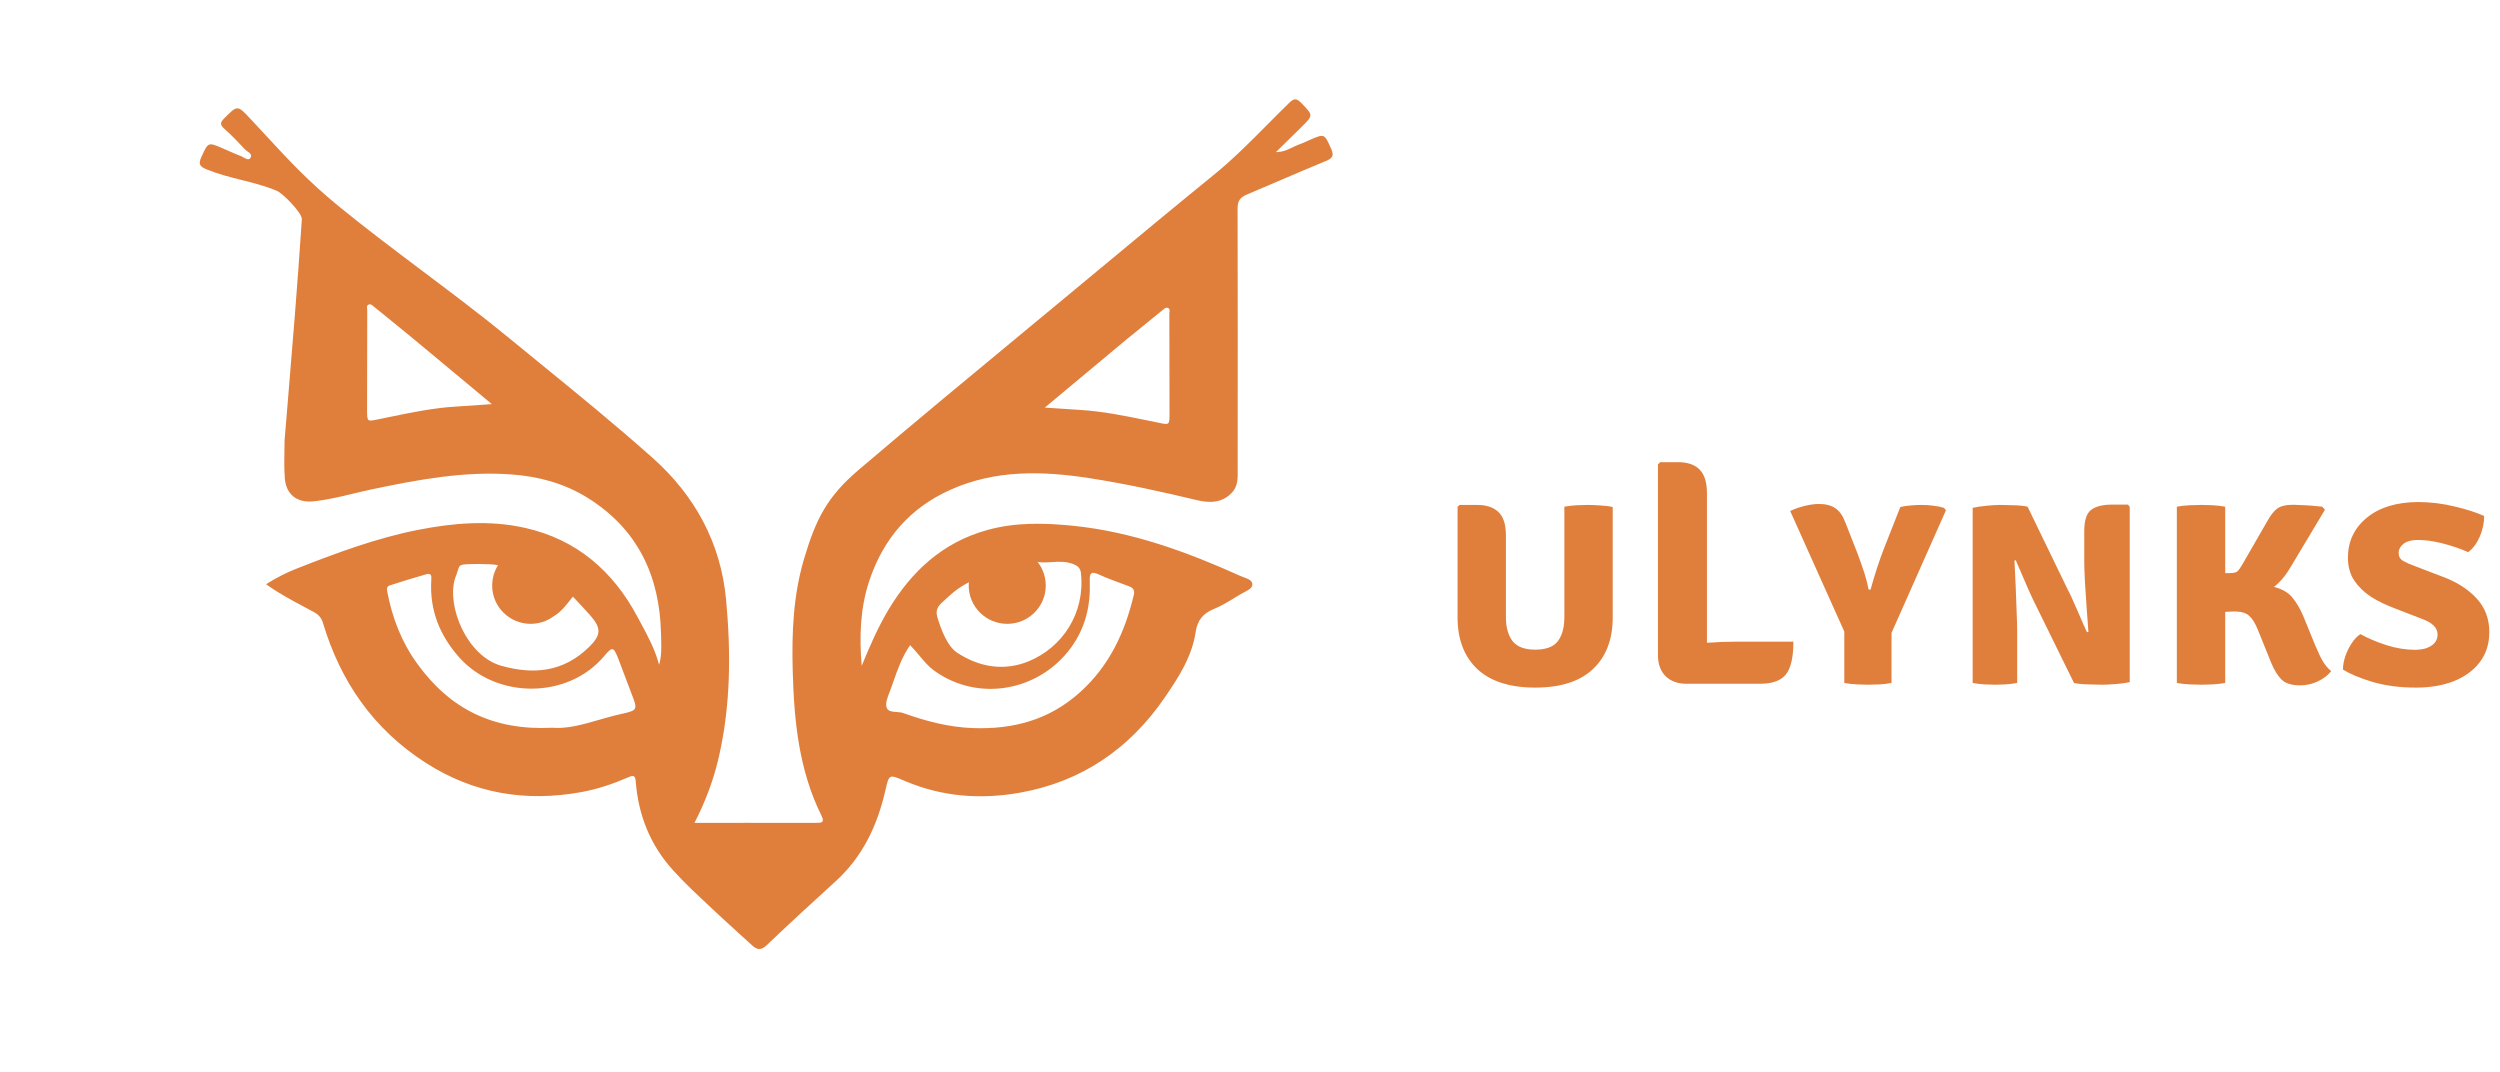
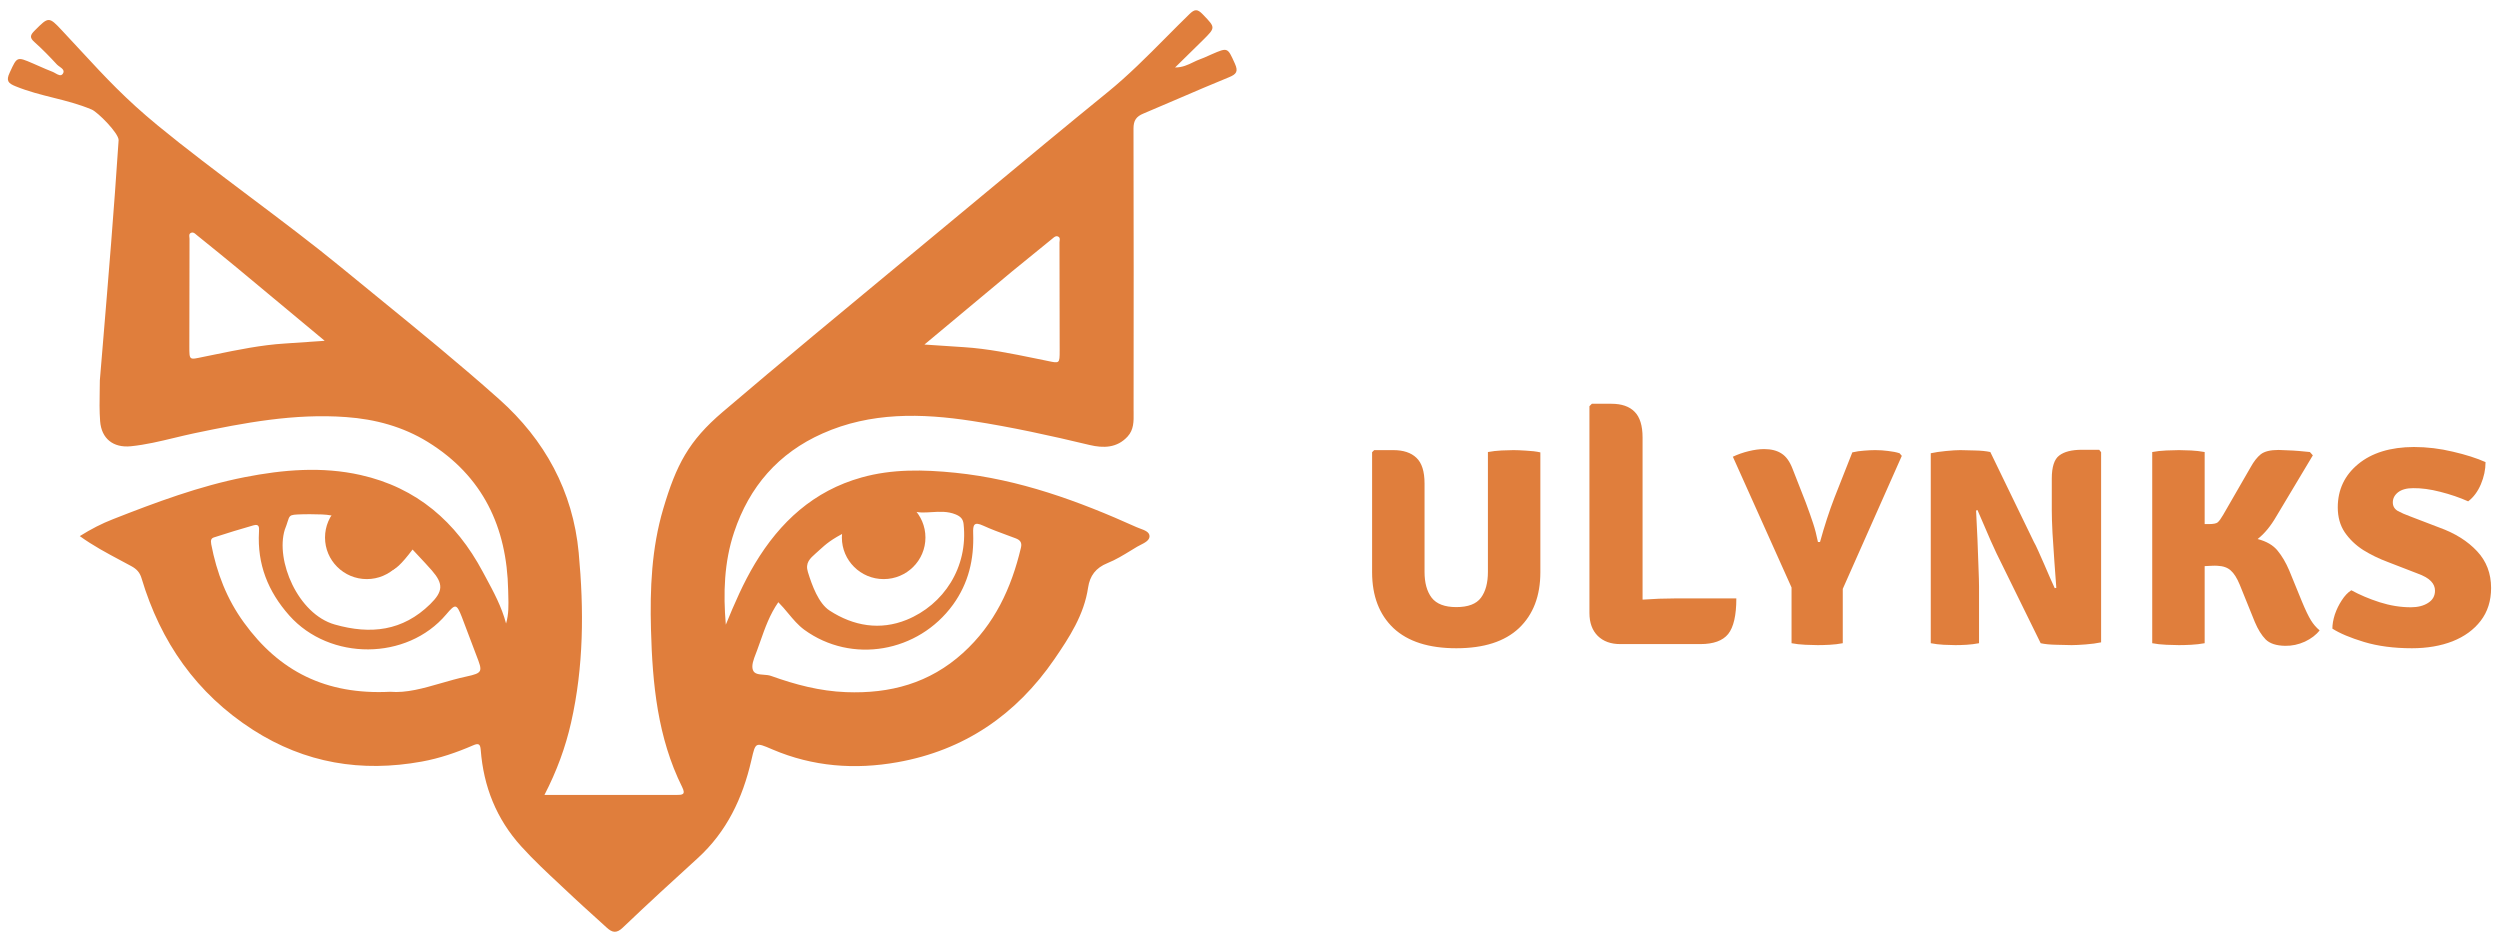
- <svg xmlns="http://www.w3.org/2000/svg" width="399" height="171" viewBox="0 0 399 171" fill="none">
-   <path fill-rule="evenodd" clip-rule="evenodd" d="M137.527 106.273C138.802 103.152 140.116 100.123 141.819 97.281C145.494 91.158 150.47 86.569 157.511 84.608C162.031 83.34 166.631 83.447 171.271 83.914C180.7 84.875 189.431 88.076 197.961 91.919C198.125 91.994 198.312 92.063 198.504 92.133C199.16 92.374 199.869 92.633 199.879 93.253C199.879 93.865 199.181 94.219 198.538 94.544L198.537 94.545C198.368 94.63 198.203 94.714 198.055 94.8C197.75 94.982 197.447 95.167 197.143 95.353C196.017 96.041 194.887 96.732 193.683 97.215C191.966 97.909 191.094 99.083 190.839 100.804C190.249 104.819 188.077 108.141 185.864 111.369C180.271 119.507 172.626 124.764 162.782 126.512C156.518 127.632 150.336 127.165 144.421 124.644L144.303 124.593C143.099 124.078 142.499 123.821 142.126 124.01C141.755 124.197 141.609 124.827 141.319 126.083V126.083L141.269 126.298C139.995 131.794 137.675 136.73 133.397 140.626C129.681 144.001 125.993 147.39 122.372 150.845C121.433 151.752 120.803 151.579 119.998 150.845C119.334 150.235 118.663 149.629 117.992 149.023L117.992 149.022L117.991 149.022L117.991 149.022C117.049 148.171 116.107 147.321 115.183 146.456C114.541 145.847 113.893 145.243 113.246 144.64C111.255 142.784 109.263 140.928 107.431 138.905C103.756 134.849 101.879 130.087 101.463 124.71C101.396 123.83 101.154 123.67 100.336 124.03C97.909 125.084 95.414 125.938 92.785 126.418C83.906 128.032 75.618 126.658 67.973 121.762C59.631 116.412 54.361 108.821 51.557 99.456C51.302 98.589 50.833 98.082 50.042 97.655C49.53 97.376 49.014 97.101 48.497 96.826L48.496 96.825L48.495 96.825C46.468 95.745 44.419 94.653 42.464 93.239C44.127 92.199 45.71 91.385 47.359 90.745C53.676 88.263 60.033 85.889 66.713 84.568C72.372 83.46 78.086 82.967 83.786 84.248C92.048 86.102 97.842 91.145 101.744 98.456C101.891 98.729 102.038 99.002 102.186 99.275C103.364 101.455 104.548 103.646 105.191 106.1C105.597 104.721 105.558 103.343 105.519 101.98V101.979C105.512 101.72 105.504 101.462 105.5 101.204C105.312 91.932 101.798 84.408 93.684 79.391C90.009 77.124 85.932 76.03 81.653 75.723C74.049 75.162 66.659 76.563 59.282 78.111C58.312 78.316 57.347 78.548 56.382 78.78C54.266 79.289 52.148 79.799 49.975 80.018C47.386 80.272 45.643 78.898 45.455 76.31C45.344 74.819 45.369 73.322 45.395 71.822C45.403 71.321 45.411 70.82 45.415 70.32C45.562 68.547 45.706 66.817 45.848 65.117C46.709 54.779 47.475 45.594 48.178 34.967C48.178 33.926 45.093 30.833 44.221 30.472C42.319 29.669 40.427 29.196 38.53 28.721C36.708 28.264 34.882 27.807 33.035 27.055C31.936 26.615 31.587 26.242 32.137 25.068L32.224 24.879C32.722 23.794 32.975 23.244 33.382 23.086C33.799 22.924 34.378 23.173 35.551 23.678L35.557 23.68C35.864 23.812 36.17 23.947 36.478 24.083C37.138 24.374 37.799 24.666 38.467 24.921C38.592 24.969 38.728 25.047 38.867 25.128C39.269 25.359 39.701 25.607 39.969 25.201C40.287 24.727 39.871 24.429 39.48 24.149C39.343 24.051 39.209 23.954 39.111 23.854C38.051 22.706 36.965 21.586 35.798 20.545C35.047 19.891 35.168 19.505 35.812 18.864L35.889 18.786C37.852 16.821 37.916 16.757 39.849 18.837C40.808 19.86 41.692 20.816 42.533 21.724C46.278 25.772 49.162 28.889 53.97 32.844C57.974 36.139 62.725 39.715 67.476 43.291C72.228 46.866 76.979 50.442 80.983 53.737C82.749 55.188 84.521 56.632 86.293 58.077C92.328 62.996 98.366 67.918 104.172 73.094C110.878 79.058 115.035 86.636 115.88 95.681C116.658 104.059 116.632 112.424 114.754 120.695C113.936 124.31 112.662 127.792 110.838 131.328H113.305C115.18 131.328 117.054 131.326 118.928 131.324H118.953C122.715 131.322 126.476 131.319 130.231 131.328C131.13 131.328 131.666 131.301 131.103 130.167C127.482 122.869 126.731 114.985 126.516 107.007C126.355 100.99 126.597 95.027 128.327 89.197C130.231 82.767 132.056 79.234 137.072 74.965C145.413 67.849 155.502 59.5 164.242 52.267C165.088 51.568 165.921 50.879 166.738 50.202C169.614 47.825 172.483 45.441 175.352 43.058L175.355 43.056C181.439 38.002 187.523 32.948 193.656 27.963C196.735 25.467 199.512 22.67 202.29 19.87C203.432 18.719 204.575 17.567 205.74 16.436C206.518 15.676 206.92 15.649 207.685 16.436L207.802 16.558C208.694 17.482 209.141 17.945 209.137 18.404C209.133 18.865 208.673 19.322 207.752 20.238C206.598 21.386 205.434 22.522 204.138 23.788L203.634 24.28C204.718 24.28 205.534 23.886 206.31 23.509C206.658 23.341 206.997 23.177 207.35 23.053C207.734 22.92 208.106 22.751 208.479 22.582C208.665 22.497 208.852 22.413 209.039 22.333L209.063 22.322C210.217 21.823 210.792 21.574 211.207 21.735C211.62 21.895 211.874 22.46 212.38 23.587L212.446 23.733C212.955 24.867 212.674 25.268 211.561 25.721C209.049 26.744 206.562 27.814 204.075 28.884L204.075 28.884C202.378 29.614 200.683 30.343 198.981 31.058C197.921 31.498 197.519 32.072 197.519 33.272C197.559 47.05 197.545 60.828 197.532 74.619V74.629C197.532 74.79 197.534 74.952 197.536 75.115C197.553 76.34 197.57 77.59 196.646 78.591C195.091 80.285 193.079 80.312 191.067 79.832C185.34 78.458 179.573 77.19 173.766 76.296C166.323 75.149 158.852 74.976 151.757 78.138C145.266 81.019 140.988 85.955 138.748 92.666C137.272 97.081 137.138 101.644 137.527 106.273ZM81.734 97.522C81.238 95.787 81.211 94.053 81.694 92.292C82.002 91.172 81.573 90.438 80.352 90.318C80.078 90.292 79.796 90.248 79.508 90.203C79.05 90.132 78.577 90.058 78.094 90.051C77.811 90.047 77.54 90.041 77.274 90.035C76.659 90.02 76.072 90.006 75.417 90.024L75.226 90.03C74.115 90.063 73.668 90.077 73.418 90.304C73.249 90.458 73.171 90.708 73.039 91.126C72.946 91.422 72.826 91.802 72.629 92.292C71.235 96.801 74.545 104.699 79.977 106.247C85.275 107.754 89.982 107.207 94.019 103.258C95.937 101.377 95.991 100.27 94.274 98.295C93.628 97.559 92.955 96.842 92.275 96.117L92.275 96.116L92.273 96.115L92.273 96.114L92.267 96.108C91.989 95.812 91.71 95.515 91.431 95.214C88.147 99.576 87.528 98.748 85.971 96.665C85.462 95.984 84.852 95.168 84.015 94.355C84.028 94.236 83.52 94.994 82.981 95.8L82.98 95.801C82.377 96.702 81.734 97.662 81.734 97.522ZM145.252 102.965C143.987 104.794 143.297 106.753 142.614 108.695C142.449 109.161 142.286 109.627 142.114 110.089C142.061 110.235 142.002 110.387 141.942 110.542L141.942 110.542C141.625 111.361 141.274 112.269 141.51 112.931C141.719 113.537 142.392 113.587 143.092 113.638C143.47 113.666 143.855 113.694 144.18 113.811C147.747 115.091 151.368 116.052 155.204 116.199C161.709 116.452 167.503 114.892 172.425 110.436C177.079 106.22 179.546 100.897 180.955 94.947C181.143 94.173 180.834 93.813 180.164 93.56C179.746 93.401 179.327 93.247 178.906 93.092L178.905 93.092L178.903 93.091L178.902 93.091C177.728 92.659 176.55 92.225 175.416 91.705C174.008 91.052 173.887 91.612 173.927 92.839C174.061 96.641 173.257 100.15 170.963 103.325C165.839 110.382 156.049 112.09 149.075 107.021C148.155 106.342 147.437 105.479 146.707 104.603V104.603H146.706C146.245 104.048 145.778 103.487 145.252 102.965ZM88.132 116.146C90.521 116.354 93.028 115.631 95.623 114.883C96.845 114.531 98.086 114.173 99.344 113.904C101.812 113.371 101.744 113.171 100.819 110.782C100.45 109.843 100.099 108.896 99.747 107.95V107.949L99.746 107.948L99.746 107.948C99.394 107.001 99.042 106.053 98.673 105.113C97.909 103.178 97.734 103.165 96.38 104.766C90.613 111.583 79.253 111.61 73.298 104.926C70.146 101.377 68.564 97.362 68.832 92.626C68.833 92.596 68.835 92.566 68.836 92.536C68.864 91.976 68.892 91.411 68.027 91.652C66.082 92.212 64.138 92.799 62.22 93.426C61.804 93.56 61.697 93.813 61.804 94.427C62.609 98.629 64.084 102.484 66.632 105.98C71.796 113.104 78.649 116.626 88.132 116.146ZM166.752 65.05C168.704 65.185 170.439 65.298 172.147 65.409L172.586 65.437C176.125 65.669 179.583 66.378 183.04 67.085C183.552 67.19 184.064 67.295 184.576 67.398C184.723 67.428 184.86 67.457 184.988 67.484C185.784 67.651 186.2 67.739 186.418 67.571C186.655 67.387 186.655 66.9 186.655 65.878V65.837C186.655 60.568 186.642 55.298 186.628 50.028C186.628 49.957 186.638 49.88 186.649 49.802C186.683 49.547 186.719 49.281 186.4 49.148C186.097 49.025 185.869 49.22 185.654 49.404C185.612 49.44 185.57 49.475 185.528 49.508L185.527 49.509C183.583 51.083 181.639 52.657 179.708 54.244C175.469 57.779 171.231 61.315 166.752 65.05ZM151.299 95.293C151.195 95.388 151.087 95.486 150.975 95.587L150.938 95.62C150.888 95.665 150.838 95.709 150.788 95.753L150.786 95.755C149.904 96.538 149.184 97.178 149.608 98.531C150.212 100.493 151.174 103.14 152.796 104.194C156.337 106.502 160.258 107.132 164.134 105.558C169.579 103.343 173.214 97.833 172.516 91.457C172.436 90.696 172.047 90.336 171.336 90.042C170.173 89.569 168.99 89.64 167.81 89.712C167.331 89.741 166.851 89.77 166.374 89.762C166.161 89.759 165.927 89.73 165.688 89.701C165.008 89.618 164.298 89.532 164 90.016C163.734 90.448 164.09 90.703 164.48 90.982C164.776 91.195 165.092 91.421 165.167 91.75C165.175 91.783 165.194 91.811 165.213 91.84C165.225 91.858 165.237 91.876 165.247 91.897C165.462 91.724 165.831 94.221 165.764 94.582C165.59 95.475 164.577 97.527 163.692 97.807C161.465 99.794 160.218 99.848 157.723 97.953C157.684 96.907 157.107 96.123 156.53 95.34C155.922 94.516 155.315 93.692 155.336 92.564C153.03 93.723 152.298 94.387 151.299 95.293ZM72.922 59.853C74.751 61.378 76.605 62.922 78.501 64.498C76.382 64.632 74.517 64.765 72.653 64.898C69.156 65.116 65.739 65.819 62.323 66.52C61.77 66.634 61.217 66.748 60.663 66.859C59.593 67.078 59.074 67.226 58.822 67.032C58.581 66.847 58.584 66.348 58.584 65.299C58.584 60.031 58.598 54.763 58.611 49.496V49.49C58.611 49.415 58.602 49.337 58.592 49.259C58.561 49.002 58.53 48.742 58.839 48.609C59.147 48.478 59.364 48.669 59.573 48.853C59.619 48.893 59.665 48.933 59.711 48.969C60.115 49.296 60.519 49.623 60.923 49.949C62.463 51.194 64.001 52.437 65.532 53.705C67.983 55.736 70.431 57.776 72.922 59.853Z" fill="#E07E3C" />
-   <path d="M160.754 99.565C164.15 99.565 166.903 96.827 166.903 93.449C166.903 90.071 164.15 87.333 160.754 87.333C157.359 87.333 154.606 90.071 154.606 93.449C154.606 96.827 157.359 99.565 160.754 99.565Z" fill="#E07E3C" />
-   <path d="M84.698 99.565C88.094 99.565 90.846 96.827 90.846 93.449C90.846 90.071 88.094 87.333 84.698 87.333C81.302 87.333 78.55 90.071 78.55 93.449C78.55 96.827 81.302 99.565 84.698 99.565Z" fill="#E07E3C" />
-   <path d="M257.389 98.549C257.389 102.041 256.342 104.784 254.246 106.777C252.151 108.753 249.076 109.741 245.022 109.741C240.968 109.741 237.885 108.753 235.772 106.777C233.677 104.784 232.629 102.041 232.629 98.549V80.893L232.936 80.586H235.747C237.229 80.586 238.361 80.961 239.145 81.711C239.946 82.46 240.346 83.721 240.346 85.492V98.498C240.346 100.116 240.695 101.386 241.394 102.305C242.109 103.225 243.319 103.685 245.022 103.685C246.76 103.685 247.969 103.225 248.65 102.305C249.332 101.386 249.672 100.116 249.672 98.498V80.867C250.32 80.748 250.984 80.671 251.666 80.637C252.347 80.603 252.935 80.586 253.429 80.586C253.906 80.586 254.527 80.612 255.294 80.663C256.077 80.697 256.776 80.782 257.389 80.918V98.549ZM286.227 102.408C286.227 104.895 285.827 106.641 285.026 107.646C284.226 108.634 282.863 109.128 280.938 109.128H269.133C267.753 109.128 266.655 108.727 265.837 107.927C265.019 107.109 264.61 105.985 264.61 104.554V74.122L264.968 73.764H267.83C269.346 73.764 270.487 74.156 271.254 74.939C272.037 75.723 272.429 76.983 272.429 78.721V102.586C274.082 102.467 275.666 102.408 277.182 102.408H286.227ZM303.294 80.918C303.874 80.782 304.453 80.697 305.032 80.663C305.628 80.612 306.173 80.586 306.667 80.586C307.332 80.586 307.97 80.629 308.584 80.714C309.214 80.782 309.768 80.893 310.244 81.046L310.577 81.43L301.889 101.002V109C301.276 109.119 300.637 109.196 299.973 109.23C299.308 109.264 298.721 109.281 298.21 109.281C297.75 109.281 297.145 109.264 296.395 109.23C295.646 109.196 294.964 109.119 294.351 109V100.798L285.715 81.557C286.43 81.217 287.205 80.944 288.04 80.74C288.875 80.535 289.633 80.433 290.314 80.433C291.37 80.433 292.23 80.654 292.895 81.097C293.559 81.523 294.096 82.273 294.504 83.346L296.446 88.303C296.889 89.495 297.247 90.509 297.52 91.344C297.792 92.161 298.031 93.081 298.235 94.103H298.542C299.189 91.752 299.896 89.581 300.663 87.588L303.294 80.918ZM324.495 95.739C324.308 95.364 324.027 94.751 323.652 93.899C323.277 93.03 322.903 92.161 322.528 91.293C322.153 90.424 321.88 89.793 321.71 89.402L321.506 89.478C321.574 90.79 321.642 92.204 321.71 93.72C321.778 95.236 321.829 96.633 321.863 97.91C321.915 99.171 321.94 100.091 321.94 100.67V109C321.31 109.119 320.697 109.196 320.1 109.23C319.504 109.264 318.959 109.281 318.465 109.281C317.988 109.281 317.417 109.264 316.753 109.23C316.089 109.196 315.45 109.119 314.837 109V81.046C315.45 80.91 316.199 80.799 317.085 80.714C317.971 80.629 318.669 80.586 319.18 80.586C319.691 80.586 320.398 80.603 321.301 80.637C322.221 80.654 322.988 80.731 323.601 80.867L330.014 94.103C330.168 94.359 330.381 94.793 330.653 95.406C330.926 96.02 331.224 96.692 331.548 97.425C331.871 98.157 332.169 98.847 332.442 99.495C332.731 100.125 332.944 100.593 333.081 100.9L333.311 100.849C333.243 99.742 333.149 98.464 333.03 97.016C332.927 95.551 332.834 94.137 332.749 92.775C332.68 91.395 332.646 90.287 332.646 89.453V84.777C332.646 83.056 333.013 81.924 333.745 81.378C334.478 80.816 335.585 80.535 337.067 80.535H339.622L339.903 80.893V108.872C339.273 109.009 338.515 109.111 337.629 109.179C336.743 109.247 336.053 109.281 335.559 109.281C335.065 109.281 334.333 109.264 333.362 109.23C332.391 109.213 331.607 109.136 331.011 109L324.495 95.739ZM347.425 80.867C348.039 80.748 348.728 80.671 349.495 80.637C350.279 80.603 350.9 80.586 351.36 80.586C351.871 80.586 352.468 80.603 353.149 80.637C353.83 80.671 354.495 80.748 355.142 80.867V91.471H355.73C356.411 91.471 356.854 91.386 357.058 91.216C357.28 91.028 357.552 90.654 357.876 90.092L361.913 83.09C362.373 82.256 362.867 81.625 363.395 81.2C363.94 80.774 364.809 80.561 366.002 80.561C366.274 80.561 366.691 80.578 367.254 80.612C367.833 80.629 368.429 80.663 369.042 80.714C369.672 80.765 370.201 80.816 370.626 80.867L371.061 81.353L365.695 90.322C364.86 91.769 363.94 92.885 362.935 93.669C364.247 94.01 365.226 94.58 365.874 95.381C366.521 96.164 367.092 97.135 367.586 98.294L369.477 102.919C369.988 104.145 370.422 105.048 370.78 105.627C371.137 106.206 371.563 106.7 372.057 107.109C371.546 107.774 370.822 108.327 369.885 108.77C368.949 109.196 367.986 109.4 366.998 109.383C365.686 109.366 364.724 109.051 364.111 108.438C363.514 107.825 362.986 106.973 362.526 105.883L360.303 100.389C359.895 99.401 359.452 98.703 358.975 98.294C358.515 97.868 357.859 97.638 357.007 97.604C356.786 97.587 356.513 97.587 356.19 97.604C355.866 97.621 355.517 97.638 355.142 97.655V109C354.495 109.119 353.83 109.196 353.149 109.23C352.468 109.264 351.871 109.281 351.36 109.281C350.9 109.281 350.279 109.264 349.495 109.23C348.728 109.196 348.039 109.119 347.425 109V80.867ZM373.936 106.854C373.936 106.223 374.055 105.533 374.294 104.784C374.549 104.034 374.89 103.336 375.316 102.689C375.742 102.024 376.21 101.53 376.721 101.207C377.965 101.888 379.353 102.476 380.886 102.97C382.436 103.464 383.97 103.711 385.486 103.711C386.508 103.711 387.351 103.498 388.015 103.072C388.697 102.646 389.037 102.041 389.037 101.258C389.037 100.747 388.841 100.287 388.45 99.878C388.058 99.452 387.385 99.069 386.431 98.728L382.138 97.067C380.81 96.573 379.583 95.977 378.459 95.279C377.352 94.563 376.449 93.694 375.75 92.672C375.069 91.65 374.728 90.432 374.728 89.018C374.728 86.412 375.733 84.283 377.743 82.63C379.754 80.978 382.479 80.143 385.92 80.126C387.845 80.126 389.761 80.356 391.669 80.816C393.577 81.259 395.178 81.77 396.473 82.349C396.473 83.44 396.243 84.53 395.783 85.62C395.323 86.693 394.701 87.528 393.918 88.124C392.657 87.562 391.286 87.094 389.804 86.719C388.339 86.344 387.01 86.165 385.818 86.182C384.864 86.182 384.123 86.387 383.595 86.795C383.084 87.204 382.828 87.698 382.828 88.277C382.828 88.823 383.067 89.24 383.544 89.529C384.038 89.802 384.659 90.075 385.409 90.347L389.676 91.982C391.993 92.817 393.841 93.975 395.221 95.457C396.601 96.922 397.291 98.728 397.291 100.874C397.291 102.765 396.78 104.375 395.758 105.704C394.752 107.015 393.373 108.021 391.618 108.719C389.864 109.4 387.871 109.741 385.639 109.741C382.999 109.741 380.656 109.434 378.612 108.821C376.585 108.208 375.026 107.552 373.936 106.854Z" fill="#E07E3C" />
+ <svg xmlns="http://www.w3.org/2000/svg" fill="none" viewBox="30.723 14.35 367.878 138.315" style="max-height: 500px" width="367.878" height="138.315">
+   <path fill="#E07E3C" d="M137.527 106.273C138.802 103.152 140.116 100.123 141.819 97.281C145.494 91.158 150.47 86.569 157.511 84.608C162.031 83.34 166.631 83.447 171.271 83.914C180.7 84.875 189.431 88.076 197.961 91.919C198.125 91.994 198.312 92.063 198.504 92.133C199.16 92.374 199.869 92.633 199.879 93.253C199.879 93.865 199.181 94.219 198.538 94.544L198.537 94.545C198.368 94.63 198.203 94.714 198.055 94.8C197.75 94.982 197.447 95.167 197.143 95.353C196.017 96.041 194.887 96.732 193.683 97.215C191.966 97.909 191.094 99.083 190.839 100.804C190.249 104.819 188.077 108.141 185.864 111.369C180.271 119.507 172.626 124.764 162.782 126.512C156.518 127.632 150.336 127.165 144.421 124.644L144.303 124.593C143.099 124.078 142.499 123.821 142.126 124.01C141.755 124.197 141.609 124.827 141.319 126.083V126.083L141.269 126.298C139.995 131.794 137.675 136.73 133.397 140.626C129.681 144.001 125.993 147.39 122.372 150.845C121.433 151.752 120.803 151.579 119.998 150.845C119.334 150.235 118.663 149.629 117.992 149.023L117.992 149.022L117.991 149.022L117.991 149.022C117.049 148.171 116.107 147.321 115.183 146.456C114.541 145.847 113.893 145.243 113.246 144.64C111.255 142.784 109.263 140.928 107.431 138.905C103.756 134.849 101.879 130.087 101.463 124.71C101.396 123.83 101.154 123.67 100.336 124.03C97.909 125.084 95.414 125.938 92.785 126.418C83.906 128.032 75.618 126.658 67.973 121.762C59.631 116.412 54.361 108.821 51.557 99.456C51.302 98.589 50.833 98.082 50.042 97.655C49.53 97.376 49.014 97.101 48.497 96.826L48.496 96.825L48.495 96.825C46.468 95.745 44.419 94.653 42.464 93.239C44.127 92.199 45.71 91.385 47.359 90.745C53.676 88.263 60.033 85.889 66.713 84.568C72.372 83.46 78.086 82.967 83.786 84.248C92.048 86.102 97.842 91.145 101.744 98.456C101.891 98.729 102.038 99.002 102.186 99.275C103.364 101.455 104.548 103.646 105.191 106.1C105.597 104.721 105.558 103.343 105.519 101.98V101.979C105.512 101.72 105.504 101.462 105.5 101.204C105.312 91.932 101.798 84.408 93.684 79.391C90.009 77.124 85.932 76.03 81.653 75.723C74.049 75.162 66.659 76.563 59.282 78.111C58.312 78.316 57.347 78.548 56.382 78.78C54.266 79.289 52.148 79.799 49.975 80.018C47.386 80.272 45.643 78.898 45.455 76.31C45.344 74.819 45.369 73.322 45.395 71.822C45.403 71.321 45.411 70.82 45.415 70.32C45.562 68.547 45.706 66.817 45.848 65.117C46.709 54.779 47.475 45.594 48.178 34.967C48.178 33.926 45.093 30.833 44.221 30.472C42.319 29.669 40.427 29.196 38.53 28.721C36.708 28.264 34.882 27.807 33.035 27.055C31.936 26.615 31.587 26.242 32.137 25.068L32.224 24.879C32.722 23.794 32.975 23.244 33.382 23.086C33.799 22.924 34.378 23.173 35.551 23.678L35.557 23.68C35.864 23.812 36.17 23.947 36.478 24.083C37.138 24.374 37.799 24.666 38.467 24.921C38.592 24.969 38.728 25.047 38.867 25.128C39.269 25.359 39.701 25.607 39.969 25.201C40.287 24.727 39.871 24.429 39.48 24.149C39.343 24.051 39.209 23.954 39.111 23.854C38.051 22.706 36.965 21.586 35.798 20.545C35.047 19.891 35.168 19.505 35.812 18.864L35.889 18.786C37.852 16.821 37.916 16.757 39.849 18.837C40.808 19.86 41.692 20.816 42.533 21.724C46.278 25.772 49.162 28.889 53.97 32.844C57.974 36.139 62.725 39.715 67.476 43.291C72.228 46.866 76.979 50.442 80.983 53.737C82.749 55.188 84.521 56.632 86.293 58.077C92.328 62.996 98.366 67.918 104.172 73.094C110.878 79.058 115.035 86.636 115.88 95.681C116.658 104.059 116.632 112.424 114.754 120.695C113.936 124.31 112.662 127.792 110.838 131.328H113.305C115.18 131.328 117.054 131.326 118.928 131.324H118.953C122.715 131.322 126.476 131.319 130.231 131.328C131.13 131.328 131.666 131.301 131.103 130.167C127.482 122.869 126.731 114.985 126.516 107.007C126.355 100.99 126.597 95.027 128.327 89.197C130.231 82.767 132.056 79.234 137.072 74.965C145.413 67.849 155.502 59.5 164.242 52.267C165.088 51.568 165.921 50.879 166.738 50.202C169.614 47.825 172.483 45.441 175.352 43.058L175.355 43.056C181.439 38.002 187.523 32.948 193.656 27.963C196.735 25.467 199.512 22.67 202.29 19.87C203.432 18.719 204.575 17.567 205.74 16.436C206.518 15.676 206.92 15.649 207.685 16.436L207.802 16.558C208.694 17.482 209.141 17.945 209.137 18.404C209.133 18.865 208.673 19.322 207.752 20.238C206.598 21.386 205.434 22.522 204.138 23.788L203.634 24.28C204.718 24.28 205.534 23.886 206.31 23.509C206.658 23.341 206.997 23.177 207.35 23.053C207.734 22.92 208.106 22.751 208.479 22.582C208.665 22.497 208.852 22.413 209.039 22.333L209.063 22.322C210.217 21.823 210.792 21.574 211.207 21.735C211.62 21.895 211.874 22.46 212.38 23.587L212.446 23.733C212.955 24.867 212.674 25.268 211.561 25.721C209.049 26.744 206.562 27.814 204.075 28.884L204.075 28.884C202.378 29.614 200.683 30.343 198.981 31.058C197.921 31.498 197.519 32.072 197.519 33.272C197.559 47.05 197.545 60.828 197.532 74.619V74.629C197.532 74.79 197.534 74.952 197.536 75.115C197.553 76.34 197.57 77.59 196.646 78.591C195.091 80.285 193.079 80.312 191.067 79.832C185.34 78.458 179.573 77.19 173.766 76.296C166.323 75.149 158.852 74.976 151.757 78.138C145.266 81.019 140.988 85.955 138.748 92.666C137.272 97.081 137.138 101.644 137.527 106.273ZM81.734 97.522C81.238 95.787 81.211 94.053 81.694 92.292C82.002 91.172 81.573 90.438 80.352 90.318C80.078 90.292 79.796 90.248 79.508 90.203C79.05 90.132 78.577 90.058 78.094 90.051C77.811 90.047 77.54 90.041 77.274 90.035C76.659 90.02 76.072 90.006 75.417 90.024L75.226 90.03C74.115 90.063 73.668 90.077 73.418 90.304C73.249 90.458 73.171 90.708 73.039 91.126C72.946 91.422 72.826 91.802 72.629 92.292C71.235 96.801 74.545 104.699 79.977 106.247C85.275 107.754 89.982 107.207 94.019 103.258C95.937 101.377 95.991 100.27 94.274 98.295C93.628 97.559 92.955 96.842 92.275 96.117L92.275 96.116L92.273 96.115L92.273 96.114L92.267 96.108C91.989 95.812 91.71 95.515 91.431 95.214C88.147 99.576 87.528 98.748 85.971 96.665C85.462 95.984 84.852 95.168 84.015 94.355C84.028 94.236 83.52 94.994 82.981 95.8L82.98 95.801C82.377 96.702 81.734 97.662 81.734 97.522ZM145.252 102.965C143.987 104.794 143.297 106.753 142.614 108.695C142.449 109.161 142.286 109.627 142.114 110.089C142.061 110.235 142.002 110.387 141.942 110.542L141.942 110.542C141.625 111.361 141.274 112.269 141.51 112.931C141.719 113.537 142.392 113.587 143.092 113.638C143.47 113.666 143.855 113.694 144.18 113.811C147.747 115.091 151.368 116.052 155.204 116.199C161.709 116.452 167.503 114.892 172.425 110.436C177.079 106.22 179.546 100.897 180.955 94.947C181.143 94.173 180.834 93.813 180.164 93.56C179.746 93.401 179.327 93.247 178.906 93.092L178.905 93.092L178.903 93.091L178.902 93.091C177.728 92.659 176.55 92.225 175.416 91.705C174.008 91.052 173.887 91.612 173.927 92.839C174.061 96.641 173.257 100.15 170.963 103.325C165.839 110.382 156.049 112.09 149.075 107.021C148.155 106.342 147.437 105.479 146.707 104.603V104.603H146.706C146.245 104.048 145.778 103.487 145.252 102.965ZM88.132 116.146C90.521 116.354 93.028 115.631 95.623 114.883C96.845 114.531 98.086 114.173 99.344 113.904C101.812 113.371 101.744 113.171 100.819 110.782C100.45 109.843 100.099 108.896 99.747 107.95V107.949L99.746 107.948L99.746 107.948C99.394 107.001 99.042 106.053 98.673 105.113C97.909 103.178 97.734 103.165 96.38 104.766C90.613 111.583 79.253 111.61 73.298 104.926C70.146 101.377 68.564 97.362 68.832 92.626C68.833 92.596 68.835 92.566 68.836 92.536C68.864 91.976 68.892 91.411 68.027 91.652C66.082 92.212 64.138 92.799 62.22 93.426C61.804 93.56 61.697 93.813 61.804 94.427C62.609 98.629 64.084 102.484 66.632 105.98C71.796 113.104 78.649 116.626 88.132 116.146ZM166.752 65.05C168.704 65.185 170.439 65.298 172.147 65.409L172.586 65.437C176.125 65.669 179.583 66.378 183.04 67.085C183.552 67.19 184.064 67.295 184.576 67.398C184.723 67.428 184.86 67.457 184.988 67.484C185.784 67.651 186.2 67.739 186.418 67.571C186.655 67.387 186.655 66.9 186.655 65.878V65.837C186.655 60.568 186.642 55.298 186.628 50.028C186.628 49.957 186.638 49.88 186.649 49.802C186.683 49.547 186.719 49.281 186.4 49.148C186.097 49.025 185.869 49.22 185.654 49.404C185.612 49.44 185.57 49.475 185.528 49.508L185.527 49.509C183.583 51.083 181.639 52.657 179.708 54.244C175.469 57.779 171.231 61.315 166.752 65.05ZM151.299 95.293C151.195 95.388 151.087 95.486 150.975 95.587L150.938 95.62C150.888 95.665 150.838 95.709 150.788 95.753L150.786 95.755C149.904 96.538 149.184 97.178 149.608 98.531C150.212 100.493 151.174 103.14 152.796 104.194C156.337 106.502 160.258 107.132 164.134 105.558C169.579 103.343 173.214 97.833 172.516 91.457C172.436 90.696 172.047 90.336 171.336 90.042C170.173 89.569 168.99 89.64 167.81 89.712C167.331 89.741 166.851 89.77 166.374 89.762C166.161 89.759 165.927 89.73 165.688 89.701C165.008 89.618 164.298 89.532 164 90.016C163.734 90.448 164.09 90.703 164.48 90.982C164.776 91.195 165.092 91.421 165.167 91.75C165.175 91.783 165.194 91.811 165.213 91.84C165.225 91.858 165.237 91.876 165.247 91.897C165.462 91.724 165.831 94.221 165.764 94.582C165.59 95.475 164.577 97.527 163.692 97.807C161.465 99.794 160.218 99.848 157.723 97.953C157.684 96.907 157.107 96.123 156.53 95.34C155.922 94.516 155.315 93.692 155.336 92.564C153.03 93.723 152.298 94.387 151.299 95.293ZM72.922 59.853C74.751 61.378 76.605 62.922 78.501 64.498C76.382 64.632 74.517 64.765 72.653 64.898C69.156 65.116 65.739 65.819 62.323 66.52C61.77 66.634 61.217 66.748 60.663 66.859C59.593 67.078 59.074 67.226 58.822 67.032C58.581 66.847 58.584 66.348 58.584 65.299C58.584 60.031 58.598 54.763 58.611 49.496V49.49C58.611 49.415 58.602 49.337 58.592 49.259C58.561 49.002 58.53 48.742 58.839 48.609C59.147 48.478 59.364 48.669 59.573 48.853C59.619 48.893 59.665 48.933 59.711 48.969C60.115 49.296 60.519 49.623 60.923 49.949C62.463 51.194 64.001 52.437 65.532 53.705C67.983 55.736 70.431 57.776 72.922 59.853Z" clip-rule="evenodd" fill-rule="evenodd" />
+   <path fill="#E07E3C" d="M160.754 99.565C164.15 99.565 166.903 96.827 166.903 93.449C166.903 90.071 164.15 87.333 160.754 87.333C157.359 87.333 154.606 90.071 154.606 93.449C154.606 96.827 157.359 99.565 160.754 99.565Z" />
+   <path fill="#E07E3C" d="M84.698 99.565C88.094 99.565 90.846 96.827 90.846 93.449C90.846 90.071 88.094 87.333 84.698 87.333C81.302 87.333 78.55 90.071 78.55 93.449C78.55 96.827 81.302 99.565 84.698 99.565Z" />
+   <path fill="#E07E3C" d="M257.389 98.549C257.389 102.041 256.342 104.784 254.246 106.777C252.151 108.753 249.076 109.741 245.022 109.741C240.968 109.741 237.885 108.753 235.772 106.777C233.677 104.784 232.629 102.041 232.629 98.549V80.893L232.936 80.586H235.747C237.229 80.586 238.361 80.961 239.145 81.711C239.946 82.46 240.346 83.721 240.346 85.492V98.498C240.346 100.116 240.695 101.386 241.394 102.305C242.109 103.225 243.319 103.685 245.022 103.685C246.76 103.685 247.969 103.225 248.65 102.305C249.332 101.386 249.672 100.116 249.672 98.498V80.867C250.32 80.748 250.984 80.671 251.666 80.637C252.347 80.603 252.935 80.586 253.429 80.586C253.906 80.586 254.527 80.612 255.294 80.663C256.077 80.697 256.776 80.782 257.389 80.918V98.549ZM286.227 102.408C286.227 104.895 285.827 106.641 285.026 107.646C284.226 108.634 282.863 109.128 280.938 109.128H269.133C267.753 109.128 266.655 108.727 265.837 107.927C265.019 107.109 264.61 105.985 264.61 104.554V74.122L264.968 73.764H267.83C269.346 73.764 270.487 74.156 271.254 74.939C272.037 75.723 272.429 76.983 272.429 78.721V102.586C274.082 102.467 275.666 102.408 277.182 102.408H286.227ZM303.294 80.918C303.874 80.782 304.453 80.697 305.032 80.663C305.628 80.612 306.173 80.586 306.667 80.586C307.332 80.586 307.97 80.629 308.584 80.714C309.214 80.782 309.768 80.893 310.244 81.046L310.577 81.43L301.889 101.002V109C301.276 109.119 300.637 109.196 299.973 109.23C299.308 109.264 298.721 109.281 298.21 109.281C297.75 109.281 297.145 109.264 296.395 109.23C295.646 109.196 294.964 109.119 294.351 109V100.798L285.715 81.557C286.43 81.217 287.205 80.944 288.04 80.74C288.875 80.535 289.633 80.433 290.314 80.433C291.37 80.433 292.23 80.654 292.895 81.097C293.559 81.523 294.096 82.273 294.504 83.346L296.446 88.303C296.889 89.495 297.247 90.509 297.52 91.344C297.792 92.161 298.031 93.081 298.235 94.103H298.542C299.189 91.752 299.896 89.581 300.663 87.588L303.294 80.918ZM324.495 95.739C324.308 95.364 324.027 94.751 323.652 93.899C323.277 93.03 322.903 92.161 322.528 91.293C322.153 90.424 321.88 89.793 321.71 89.402L321.506 89.478C321.574 90.79 321.642 92.204 321.71 93.72C321.778 95.236 321.829 96.633 321.863 97.91C321.915 99.171 321.94 100.091 321.94 100.67V109C321.31 109.119 320.697 109.196 320.1 109.23C319.504 109.264 318.959 109.281 318.465 109.281C317.988 109.281 317.417 109.264 316.753 109.23C316.089 109.196 315.45 109.119 314.837 109V81.046C315.45 80.91 316.199 80.799 317.085 80.714C317.971 80.629 318.669 80.586 319.18 80.586C319.691 80.586 320.398 80.603 321.301 80.637C322.221 80.654 322.988 80.731 323.601 80.867L330.014 94.103C330.168 94.359 330.381 94.793 330.653 95.406C330.926 96.02 331.224 96.692 331.548 97.425C331.871 98.157 332.169 98.847 332.442 99.495C332.731 100.125 332.944 100.593 333.081 100.9L333.311 100.849C333.243 99.742 333.149 98.464 333.03 97.016C332.927 95.551 332.834 94.137 332.749 92.775C332.68 91.395 332.646 90.287 332.646 89.453V84.777C332.646 83.056 333.013 81.924 333.745 81.378C334.478 80.816 335.585 80.535 337.067 80.535H339.622L339.903 80.893V108.872C339.273 109.009 338.515 109.111 337.629 109.179C336.743 109.247 336.053 109.281 335.559 109.281C335.065 109.281 334.333 109.264 333.362 109.23C332.391 109.213 331.607 109.136 331.011 109L324.495 95.739ZM347.425 80.867C348.039 80.748 348.728 80.671 349.495 80.637C350.279 80.603 350.9 80.586 351.36 80.586C351.871 80.586 352.468 80.603 353.149 80.637C353.83 80.671 354.495 80.748 355.142 80.867V91.471H355.73C356.411 91.471 356.854 91.386 357.058 91.216C357.28 91.028 357.552 90.654 357.876 90.092L361.913 83.09C362.373 82.256 362.867 81.625 363.395 81.2C363.94 80.774 364.809 80.561 366.002 80.561C366.274 80.561 366.691 80.578 367.254 80.612C367.833 80.629 368.429 80.663 369.042 80.714C369.672 80.765 370.201 80.816 370.626 80.867L371.061 81.353L365.695 90.322C364.86 91.769 363.94 92.885 362.935 93.669C364.247 94.01 365.226 94.58 365.874 95.381C366.521 96.164 367.092 97.135 367.586 98.294L369.477 102.919C369.988 104.145 370.422 105.048 370.78 105.627C371.137 106.206 371.563 106.7 372.057 107.109C371.546 107.774 370.822 108.327 369.885 108.77C368.949 109.196 367.986 109.4 366.998 109.383C365.686 109.366 364.724 109.051 364.111 108.438C363.514 107.825 362.986 106.973 362.526 105.883L360.303 100.389C359.895 99.401 359.452 98.703 358.975 98.294C358.515 97.868 357.859 97.638 357.007 97.604C356.786 97.587 356.513 97.587 356.19 97.604C355.866 97.621 355.517 97.638 355.142 97.655V109C354.495 109.119 353.83 109.196 353.149 109.23C352.468 109.264 351.871 109.281 351.36 109.281C350.9 109.281 350.279 109.264 349.495 109.23C348.728 109.196 348.039 109.119 347.425 109V80.867ZM373.936 106.854C373.936 106.223 374.055 105.533 374.294 104.784C374.549 104.034 374.89 103.336 375.316 102.689C375.742 102.024 376.21 101.53 376.721 101.207C377.965 101.888 379.353 102.476 380.886 102.97C382.436 103.464 383.97 103.711 385.486 103.711C386.508 103.711 387.351 103.498 388.015 103.072C388.697 102.646 389.037 102.041 389.037 101.258C389.037 100.747 388.841 100.287 388.45 99.878C388.058 99.452 387.385 99.069 386.431 98.728L382.138 97.067C380.81 96.573 379.583 95.977 378.459 95.279C377.352 94.563 376.449 93.694 375.75 92.672C375.069 91.65 374.728 90.432 374.728 89.018C374.728 86.412 375.733 84.283 377.743 82.63C379.754 80.978 382.479 80.143 385.92 80.126C387.845 80.126 389.761 80.356 391.669 80.816C393.577 81.259 395.178 81.77 396.473 82.349C396.473 83.44 396.243 84.53 395.783 85.62C395.323 86.693 394.701 87.528 393.918 88.124C392.657 87.562 391.286 87.094 389.804 86.719C388.339 86.344 387.01 86.165 385.818 86.182C384.864 86.182 384.123 86.387 383.595 86.795C383.084 87.204 382.828 87.698 382.828 88.277C382.828 88.823 383.067 89.24 383.544 89.529C384.038 89.802 384.659 90.075 385.409 90.347L389.676 91.982C391.993 92.817 393.841 93.975 395.221 95.457C396.601 96.922 397.291 98.728 397.291 100.874C397.291 102.765 396.78 104.375 395.758 105.704C394.752 107.015 393.373 108.021 391.618 108.719C389.864 109.4 387.871 109.741 385.639 109.741C382.999 109.741 380.656 109.434 378.612 108.821C376.585 108.208 375.026 107.552 373.936 106.854Z" />
</svg>
